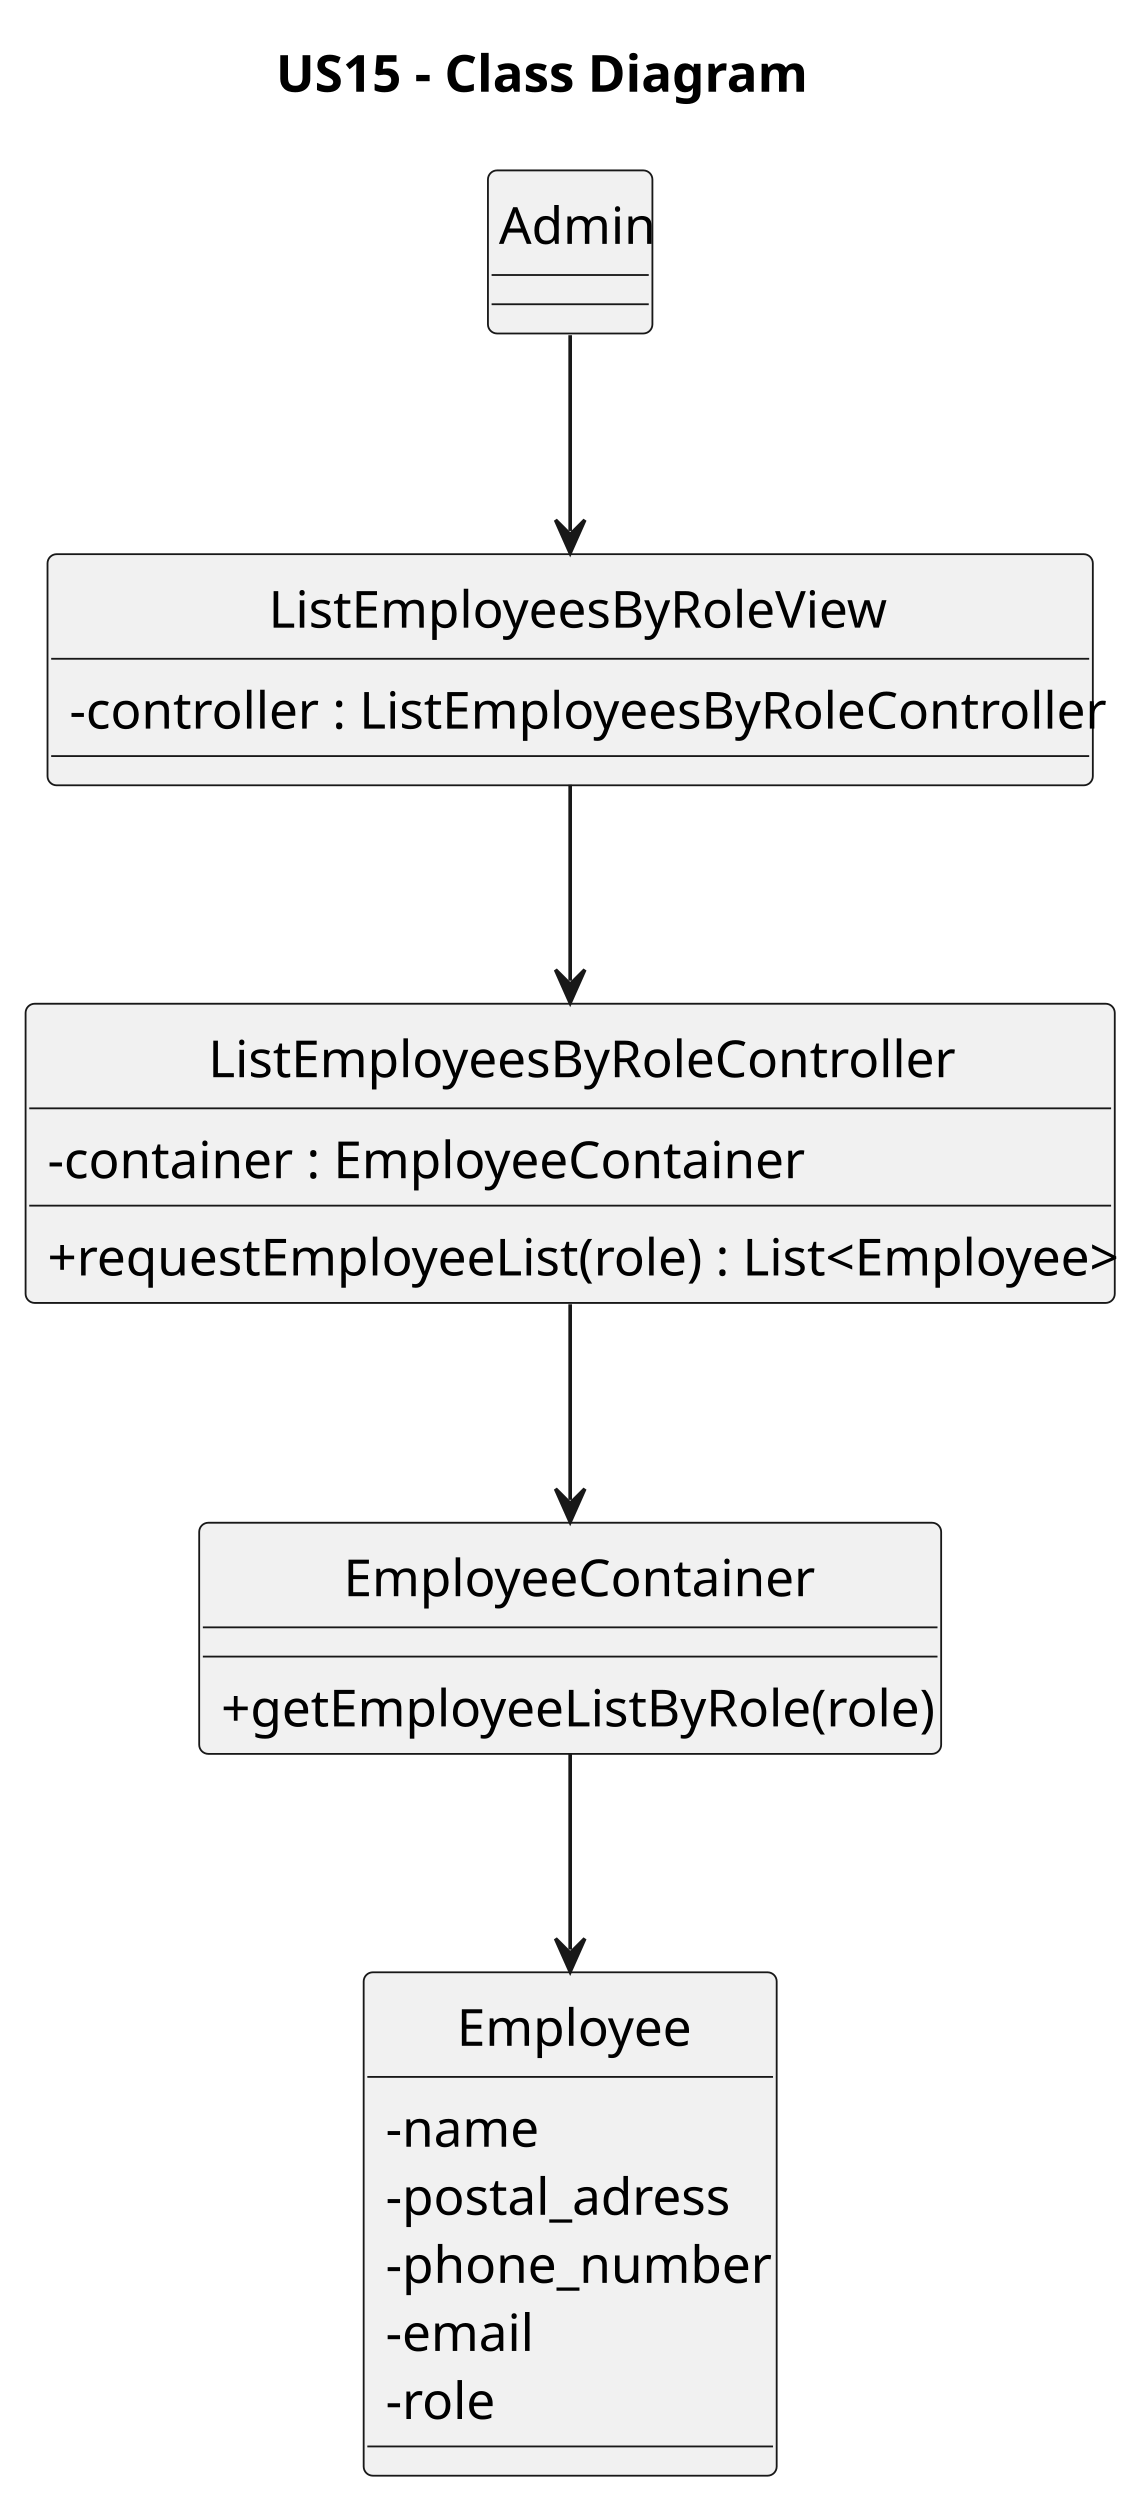
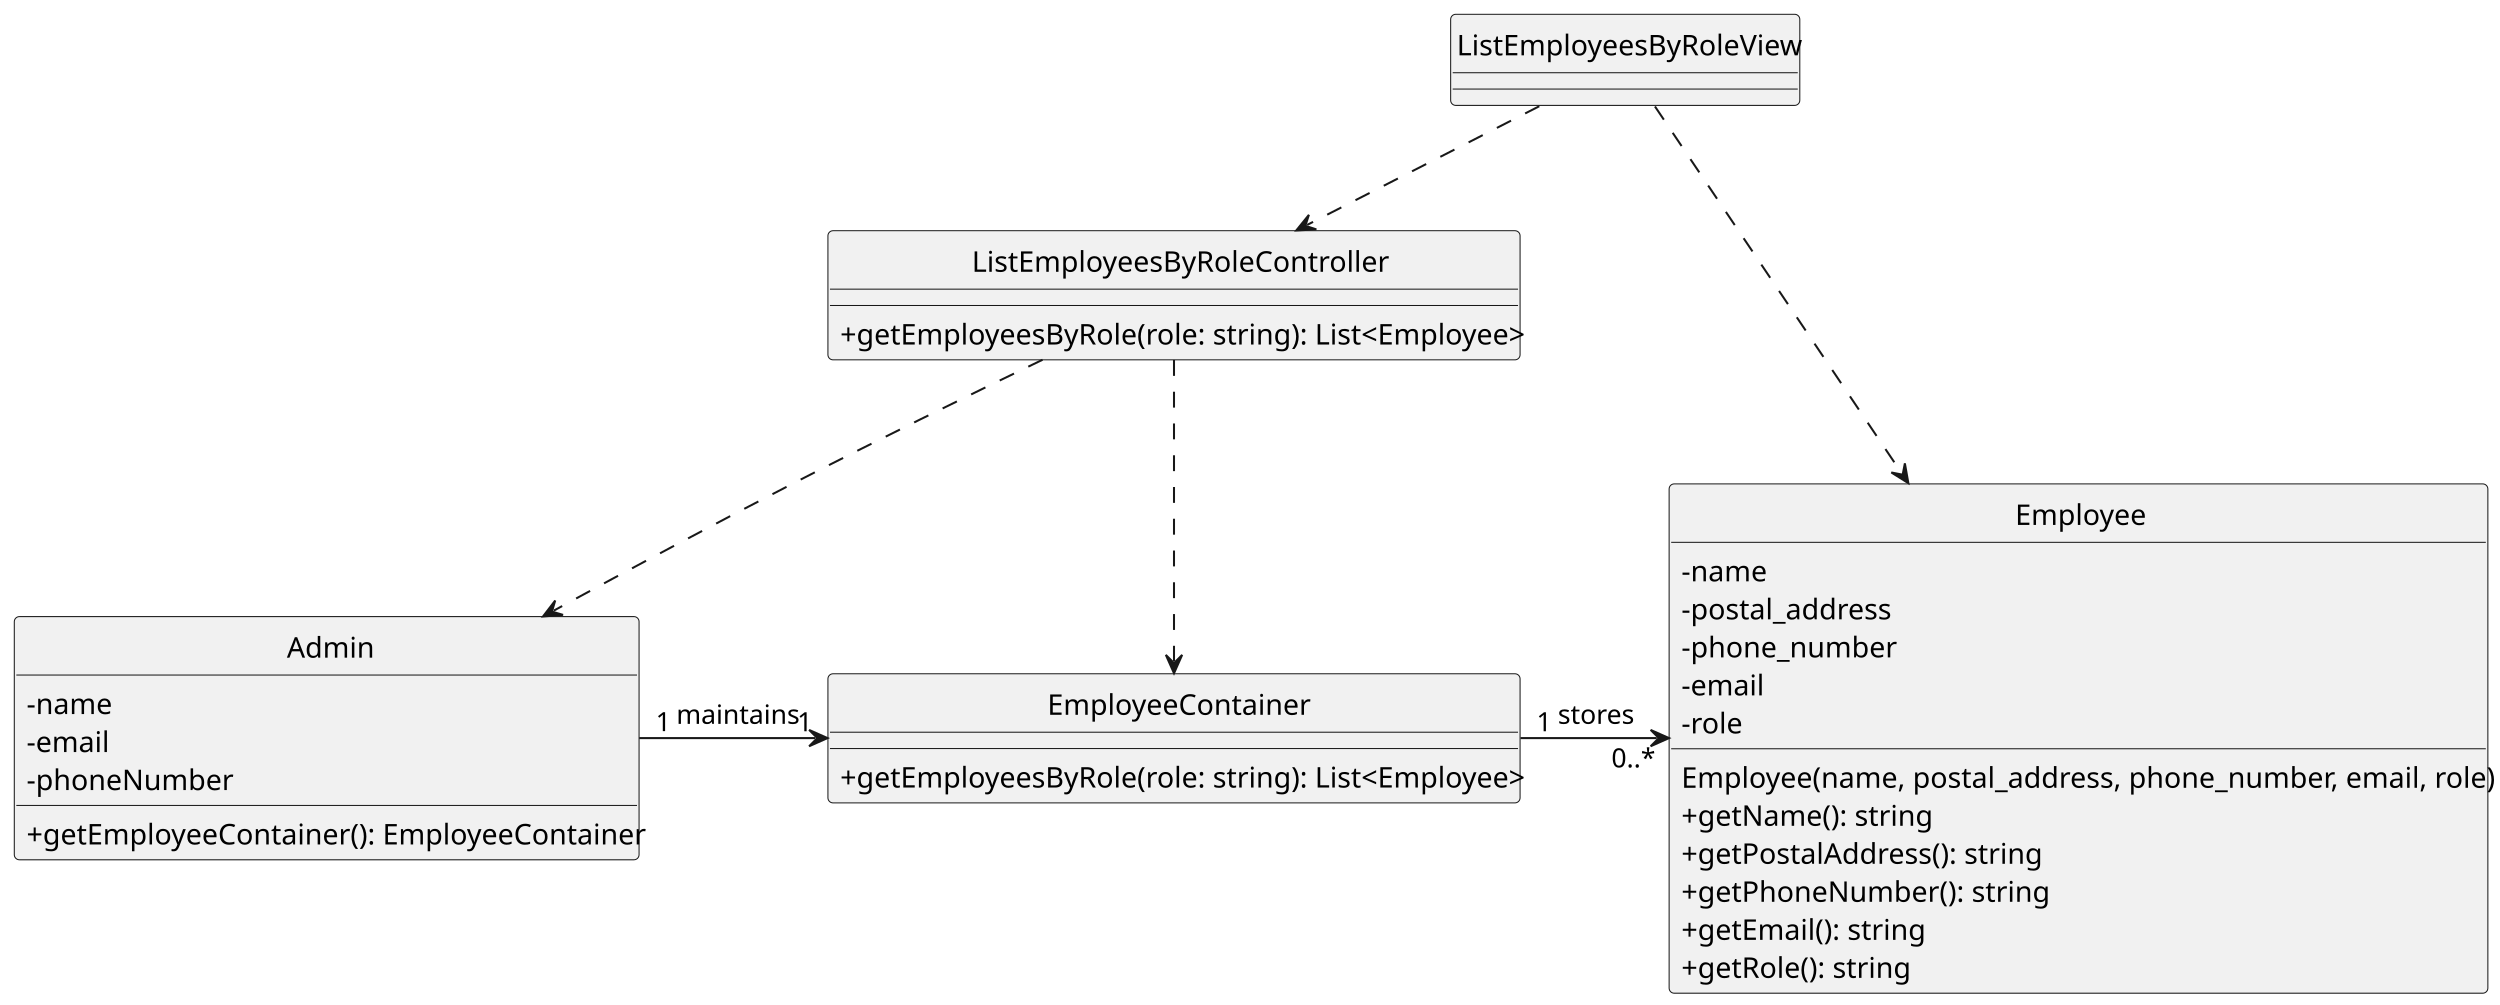
- <svg xmlns="http://www.w3.org/2000/svg" contentStyleType="text/css" height="684px" preserveAspectRatio="none" style="width:312px;height:684px;background:#FFFFFF;" version="1.1" viewBox="0 0 312 684" width="312px" zoomAndPan="magnify">
+ <svg xmlns="http://www.w3.org/2000/svg" contentStyleType="text/css" height="443.7px" preserveAspectRatio="none" style="width:1102px;height:443px;background:#FFFFFF;" version="1.1" viewBox="0 0 1102 443" width="1102.5px" zoomAndPan="magnify">
  <defs />
  <g>
-     <text fill="#000000" font-family="sans-serif" font-size="14" font-weight="bold" lengthAdjust="spacing" textLength="147" x="75.5" y="25.107">US15 - Class Diagram</text>
+     <g id="elem_ListEmployeesByRoleView">
+       <rect codeLine="6" fill="#F1F1F1" height="40.159" id="ListEmployeesByRoleView" rx="2.25" ry="2.25" style="stroke:#181818;stroke-width:0.45;" width="153.9" x="639.45" y="6.3" />
+       <text fill="#000000" font-family="sans-serif" font-size="12.6" lengthAdjust="spacing" textLength="148.5" x="642.15" y="24.397">ListEmployeesByRoleView</text>
+       <line style="stroke:#181818;stroke-width:0.45;" x1="640.35" x2="792.45" y1="32.059" y2="32.059" />
+       <line style="stroke:#181818;stroke-width:0.45;" x1="640.35" x2="792.45" y1="39.259" y2="39.259" />
+     </g>
+     <g id="elem_ListEmployeesByRoleController">
+       <rect codeLine="9" fill="#F1F1F1" height="56.918" id="ListEmployeesByRoleController" rx="2.25" ry="2.25" style="stroke:#181818;stroke-width:0.45;" width="305.1" x="364.95" y="101.7" />
+       <text fill="#000000" font-family="sans-serif" font-size="12.6" lengthAdjust="spacing" textLength="178.2" x="428.4" y="119.797">ListEmployeesByRoleController</text>
+       <line style="stroke:#181818;stroke-width:0.45;" x1="365.85" x2="669.15" y1="127.459" y2="127.459" />
+       <line style="stroke:#181818;stroke-width:0.45;" x1="365.85" x2="669.15" y1="134.659" y2="134.659" />
+       <text fill="#000000" font-family="sans-serif" font-size="12.6" lengthAdjust="spacing" textLength="294.3" x="370.35" y="151.856">+getEmployeesByRole(role: string): List&lt;Employee&gt;</text>
+     </g>
    <g id="elem_Admin">
-       <rect codeLine="8" fill="#F1F1F1" height="44.621" id="Admin" rx="2.5" ry="2.5" style="stroke:#181818;stroke-width:0.5;" width="45" x="133.5" y="46.621" />
-       <text fill="#000000" font-family="sans-serif" font-size="14" lengthAdjust="spacing" textLength="39" x="136.5" y="66.728">Admin</text>
-       <line style="stroke:#181818;stroke-width:0.5;" x1="134.5" x2="177.5" y1="75.242" y2="75.242" />
-       <line style="stroke:#181818;stroke-width:0.5;" x1="134.5" x2="177.5" y1="83.242" y2="83.242" />
+       <rect codeLine="13" fill="#F1F1F1" height="107.195" id="Admin" rx="2.25" ry="2.25" style="stroke:#181818;stroke-width:0.45;" width="275.4" x="6.3" y="271.8" />
+       <text fill="#000000" font-family="sans-serif" font-size="12.6" lengthAdjust="spacing" textLength="35.1" x="126.45" y="289.897">Admin</text>
+       <line style="stroke:#181818;stroke-width:0.45;" x1="7.2" x2="280.8" y1="297.559" y2="297.559" />
+       <text fill="#000000" font-family="sans-serif" font-size="12.6" lengthAdjust="spacing" textLength="36" x="11.7" y="314.756">-name</text>
+       <text fill="#000000" font-family="sans-serif" font-size="12.6" lengthAdjust="spacing" textLength="34.2" x="11.7" y="331.515">-email</text>
+       <text fill="#000000" font-family="sans-serif" font-size="12.6" lengthAdjust="spacing" textLength="84.6" x="11.7" y="348.274">-phoneNumber</text>
+       <line style="stroke:#181818;stroke-width:0.45;" x1="7.2" x2="280.8" y1="355.036" y2="355.036" />
+       <text fill="#000000" font-family="sans-serif" font-size="12.6" lengthAdjust="spacing" textLength="264.6" x="11.7" y="372.233">+getEmployeeContainer(): EmployeeContainer</text>
+     </g>
+     <g id="elem_EmployeeContainer">
+       <rect codeLine="20" fill="#F1F1F1" height="56.918" id="EmployeeContainer" rx="2.25" ry="2.25" style="stroke:#181818;stroke-width:0.45;" width="305.1" x="364.95" y="297" />
+       <text fill="#000000" font-family="sans-serif" font-size="12.6" lengthAdjust="spacing" textLength="111.6" x="461.7" y="315.097">EmployeeContainer</text>
+       <line style="stroke:#181818;stroke-width:0.45;" x1="365.85" x2="669.15" y1="322.759" y2="322.759" />
+       <line style="stroke:#181818;stroke-width:0.45;" x1="365.85" x2="669.15" y1="329.959" y2="329.959" />
+       <text fill="#000000" font-family="sans-serif" font-size="12.6" lengthAdjust="spacing" textLength="294.3" x="370.35" y="347.156">+getEmployeesByRole(role: string): List&lt;Employee&gt;</text>
    </g>
    <g id="elem_Employee">
-       <rect codeLine="11" fill="#F1F1F1" height="137.727" id="Employee" rx="2.5" ry="2.5" style="stroke:#181818;stroke-width:0.5;" width="113" x="99.5" y="539.621" />
-       <text fill="#000000" font-family="sans-serif" font-size="14" lengthAdjust="spacing" textLength="62" x="125" y="559.729">Employee</text>
-       <line style="stroke:#181818;stroke-width:0.5;" x1="100.5" x2="211.5" y1="568.242" y2="568.242" />
-       <text fill="#000000" font-family="sans-serif" font-size="14" lengthAdjust="spacing" textLength="40" x="105.5" y="587.35">-name</text>
-       <text fill="#000000" font-family="sans-serif" font-size="14" lengthAdjust="spacing" textLength="94" x="105.5" y="605.971">-postal_adress</text>
-       <text fill="#000000" font-family="sans-serif" font-size="14" lengthAdjust="spacing" textLength="101" x="105.5" y="624.592">-phone_number</text>
-       <text fill="#000000" font-family="sans-serif" font-size="14" lengthAdjust="spacing" textLength="38" x="105.5" y="643.213">-email</text>
-       <text fill="#000000" font-family="sans-serif" font-size="14" lengthAdjust="spacing" textLength="29" x="105.5" y="661.834">-role</text>
-       <line style="stroke:#181818;stroke-width:0.5;" x1="100.5" x2="211.5" y1="669.348" y2="669.348" />
+       <rect codeLine="24" fill="#F1F1F1" height="224.508" id="Employee" rx="2.25" ry="2.25" style="stroke:#181818;stroke-width:0.45;" width="360.9" x="735.75" y="213.3" />
+       <text fill="#000000" font-family="sans-serif" font-size="12.6" lengthAdjust="spacing" textLength="55.8" x="888.3" y="231.397">Employee</text>
+       <line style="stroke:#181818;stroke-width:0.45;" x1="736.65" x2="1095.75" y1="239.059" y2="239.059" />
+       <text fill="#000000" font-family="sans-serif" font-size="12.6" lengthAdjust="spacing" textLength="36" x="741.15" y="256.256">-name</text>
+       <text fill="#000000" font-family="sans-serif" font-size="12.6" lengthAdjust="spacing" textLength="91.8" x="741.15" y="273.015">-postal_address</text>
+       <text fill="#000000" font-family="sans-serif" font-size="12.6" lengthAdjust="spacing" textLength="90.9" x="741.15" y="289.774">-phone_number</text>
+       <text fill="#000000" font-family="sans-serif" font-size="12.6" lengthAdjust="spacing" textLength="34.2" x="741.15" y="306.533">-email</text>
+       <text fill="#000000" font-family="sans-serif" font-size="12.6" lengthAdjust="spacing" textLength="26.1" x="741.15" y="323.292">-role</text>
+       <line style="stroke:#181818;stroke-width:0.45;" x1="736.65" x2="1095.75" y1="330.054" y2="330.054" />
+       <text fill="#000000" font-family="sans-serif" font-size="12.6" lengthAdjust="spacing" textLength="350.1" x="741.15" y="347.251">Employee(name, postal_address, phone_number, email, role)</text>
+       <text fill="#000000" font-family="sans-serif" font-size="12.6" lengthAdjust="spacing" textLength="105.3" x="741.15" y="364.01">+getName(): string</text>
+       <text fill="#000000" font-family="sans-serif" font-size="12.6" lengthAdjust="spacing" textLength="154.8" x="741.15" y="380.769">+getPostalAddress(): string</text>
+       <text fill="#000000" font-family="sans-serif" font-size="12.6" lengthAdjust="spacing" textLength="153.9" x="741.15" y="397.527">+getPhoneNumber(): string</text>
+       <text fill="#000000" font-family="sans-serif" font-size="12.6" lengthAdjust="spacing" textLength="103.5" x="741.15" y="414.286">+getEmail(): string</text>
+       <text fill="#000000" font-family="sans-serif" font-size="12.6" lengthAdjust="spacing" textLength="99" x="741.15" y="431.046">+getRole(): string</text>
    </g>
-     <g id="elem_EmployeeContainer">
-       <rect codeLine="19" fill="#F1F1F1" height="63.242" id="EmployeeContainer" rx="2.5" ry="2.5" style="stroke:#181818;stroke-width:0.5;" width="203" x="54.5" y="416.621" />
-       <text fill="#000000" font-family="sans-serif" font-size="14" lengthAdjust="spacing" textLength="124" x="94" y="436.728">EmployeeContainer</text>
-       <line style="stroke:#181818;stroke-width:0.5;" x1="55.5" x2="256.5" y1="445.242" y2="445.242" />
-       <line style="stroke:#181818;stroke-width:0.5;" x1="55.5" x2="256.5" y1="453.242" y2="453.242" />
-       <text fill="#000000" font-family="sans-serif" font-size="14" lengthAdjust="spacing" textLength="191" x="60.5" y="472.35">+getEmployeeListByRole(role)</text>
+     <g id="link_Admin_EmployeeContainer">
+       <path codeLine="39" d="M281.754,325.35 C308.781,325.35 331.884,325.35 359.361,325.35 " fill="none" id="Admin-to-EmployeeContainer" style="stroke:#181818;stroke-width:0.9;" />
+       <polygon fill="#181818" points="364.761,325.35,356.661,321.75,360.261,325.35,356.661,328.95,364.761,325.35" style="stroke:#181818;stroke-width:0.9;" />
+       <text fill="#000000" font-family="sans-serif" font-size="11.7" lengthAdjust="spacing" textLength="50.4" x="298.125" y="319.075">maintains</text>
+       <text fill="#000000" font-family="sans-serif" font-size="11.7" lengthAdjust="spacing" textLength="6.3" x="289.019" y="322.285">1</text>
+       <text fill="#000000" font-family="sans-serif" font-size="11.7" lengthAdjust="spacing" textLength="6.3" x="351.397" y="322.33">1</text>
    </g>
-     <g id="elem_ListEmployeesByRoleView">
-       <rect codeLine="23" fill="#F1F1F1" height="63.242" id="ListEmployeesByRoleView" rx="2.5" ry="2.5" style="stroke:#181818;stroke-width:0.5;" width="286" x="13" y="151.621" />
-       <text fill="#000000" font-family="sans-serif" font-size="14" lengthAdjust="spacing" textLength="165" x="73.5" y="171.728">ListEmployeesByRoleView</text>
-       <line style="stroke:#181818;stroke-width:0.5;" x1="14" x2="298" y1="180.242" y2="180.242" />
-       <text fill="#000000" font-family="sans-serif" font-size="14" lengthAdjust="spacing" textLength="274" x="19" y="199.35">-controller : ListEmployeesByRoleController</text>
-       <line style="stroke:#181818;stroke-width:0.5;" x1="14" x2="298" y1="206.863" y2="206.863" />
-     </g>
-     <g id="elem_ListEmployeesByRoleController">
-       <rect codeLine="26" fill="#F1F1F1" height="81.863" id="ListEmployeesByRoleController" rx="2.5" ry="2.5" style="stroke:#181818;stroke-width:0.5;" width="298" x="7" y="274.621" />
-       <text fill="#000000" font-family="sans-serif" font-size="14" lengthAdjust="spacing" textLength="198" x="57" y="294.728">ListEmployeesByRoleController</text>
-       <line style="stroke:#181818;stroke-width:0.5;" x1="8" x2="304" y1="303.242" y2="303.242" />
-       <text fill="#000000" font-family="sans-serif" font-size="14" lengthAdjust="spacing" textLength="200" x="13" y="322.35">-container : EmployeeContainer</text>
-       <line style="stroke:#181818;stroke-width:0.5;" x1="8" x2="304" y1="329.863" y2="329.863" />
-       <text fill="#000000" font-family="sans-serif" font-size="14" lengthAdjust="spacing" textLength="286" x="13" y="348.971">+requestEmployeeList(role) : List&lt;Employee&gt;</text>
-     </g>
-     <g id="link_Admin_ListEmployeesByRoleView">
-       <path codeLine="31" d="M156,91.711 C156,108.621 156,126.361 156,145.271 " fill="none" id="Admin-to-ListEmployeesByRoleView" style="stroke:#181818;stroke-width:1.0;" />
-       <polygon fill="#181818" points="156,151.271,160,142.271,156,146.271,152,142.271,156,151.271" style="stroke:#181818;stroke-width:1.0;" />
+     <g id="link_EmployeeContainer_Employee">
+       <path codeLine="40" d="M670.221,325.35 C691.641,325.35 708.426,325.35 730.305,325.35 " fill="none" id="EmployeeContainer-to-Employee" style="stroke:#181818;stroke-width:0.9;" />
+       <polygon fill="#181818" points="735.705,325.35,727.605,321.75,731.205,325.35,727.605,328.95,735.705,325.35" style="stroke:#181818;stroke-width:0.9;" />
+       <text fill="#000000" font-family="sans-serif" font-size="11.7" lengthAdjust="spacing" textLength="32.4" x="686.7" y="319.075">stores</text>
+       <text fill="#000000" font-family="sans-serif" font-size="11.7" lengthAdjust="spacing" textLength="6.3" x="677.284" y="322.33">1</text>
+       <text fill="#000000" font-family="sans-serif" font-size="11.7" lengthAdjust="spacing" textLength="18" x="710.303" y="338.272">0..*</text>
    </g>
    <g id="link_ListEmployeesByRoleView_ListEmployeesByRoleController">
-       <path codeLine="32" d="M156,214.721 C156,232.501 156,249.111 156,268.331 " fill="none" id="ListEmployeesByRoleView-to-ListEmployeesByRoleController" style="stroke:#181818;stroke-width:1.0;" />
-       <polygon fill="#181818" points="156,274.331,160,265.331,156,269.331,152,265.331,156,274.331" style="stroke:#181818;stroke-width:1.0;" />
+       <path codeLine="42" d="M678.519,46.818 C648.198,62.325 610.103,81.8 576.2,99.134 " fill="none" id="ListEmployeesByRoleView-to-ListEmployeesByRoleController" style="stroke:#181818;stroke-width:0.9;stroke-dasharray:7.0,7.0;" />
+       <polygon fill="#181818" points="571.392,101.592,580.243,101.11,575.399,99.543,576.965,94.699,571.392,101.592" style="stroke:#181818;stroke-width:0.9;" />
+     </g>
+     <g id="link_ListEmployeesByRoleView_Employee">
+       <path codeLine="43" d="M729.513,46.935 C752.04,80.424 796.672,146.773 838.189,208.495 " fill="none" id="ListEmployeesByRoleView-to-Employee" style="stroke:#181818;stroke-width:0.9;stroke-dasharray:7.0,7.0;" />
+       <polygon fill="#181818" points="841.203,212.976,839.669,204.246,838.691,209.242,833.695,208.264,841.203,212.976" style="stroke:#181818;stroke-width:0.9;" />
+     </g>
+     <g id="link_ListEmployeesByRoleController_Admin">
+       <path codeLine="44" d="M459.567,158.571 C426.978,174.285 385.632,194.526 349.2,213.3 C313.092,231.903 278.54,250.398 244.088,269.163 " fill="none" id="ListEmployeesByRoleController-to-Admin" style="stroke:#181818;stroke-width:0.9;stroke-dasharray:7.0,7.0;" />
+       <polygon fill="#181818" points="239.346,271.746,248.181,271.033,243.298,269.594,244.737,264.71,239.346,271.746" style="stroke:#181818;stroke-width:0.9;" />
    </g>
    <g id="link_ListEmployeesByRoleController_EmployeeContainer">
-       <path codeLine="33" d="M156,356.841 C156,376.011 156,392.581 156,410.361 " fill="none" id="ListEmployeesByRoleController-to-EmployeeContainer" style="stroke:#181818;stroke-width:1.0;" />
-       <polygon fill="#181818" points="156,416.361,160,407.361,156,411.361,152,407.361,156,416.361" style="stroke:#181818;stroke-width:1.0;" />
-     </g>
-     <g id="link_EmployeeContainer_Employee">
-       <path codeLine="34" d="M156,479.681 C156,496.681 156,512.571 156,533.411 " fill="none" id="EmployeeContainer-to-Employee" style="stroke:#181818;stroke-width:1.0;" />
-       <polygon fill="#181818" points="156,539.411,160,530.411,156,534.411,152,530.411,156,539.411" style="stroke:#181818;stroke-width:1.0;" />
+       <path codeLine="45" d="M517.5,158.67 C517.5,195.462 517.5,254.619 517.5,291.375 " fill="none" id="ListEmployeesByRoleController-to-EmployeeContainer" style="stroke:#181818;stroke-width:0.9;stroke-dasharray:7.0,7.0;" />
+       <polygon fill="#181818" points="517.5,296.775,521.1,288.675,517.5,292.275,513.9,288.675,517.5,296.775" style="stroke:#181818;stroke-width:0.9;" />
    </g>
  </g>
</svg>
